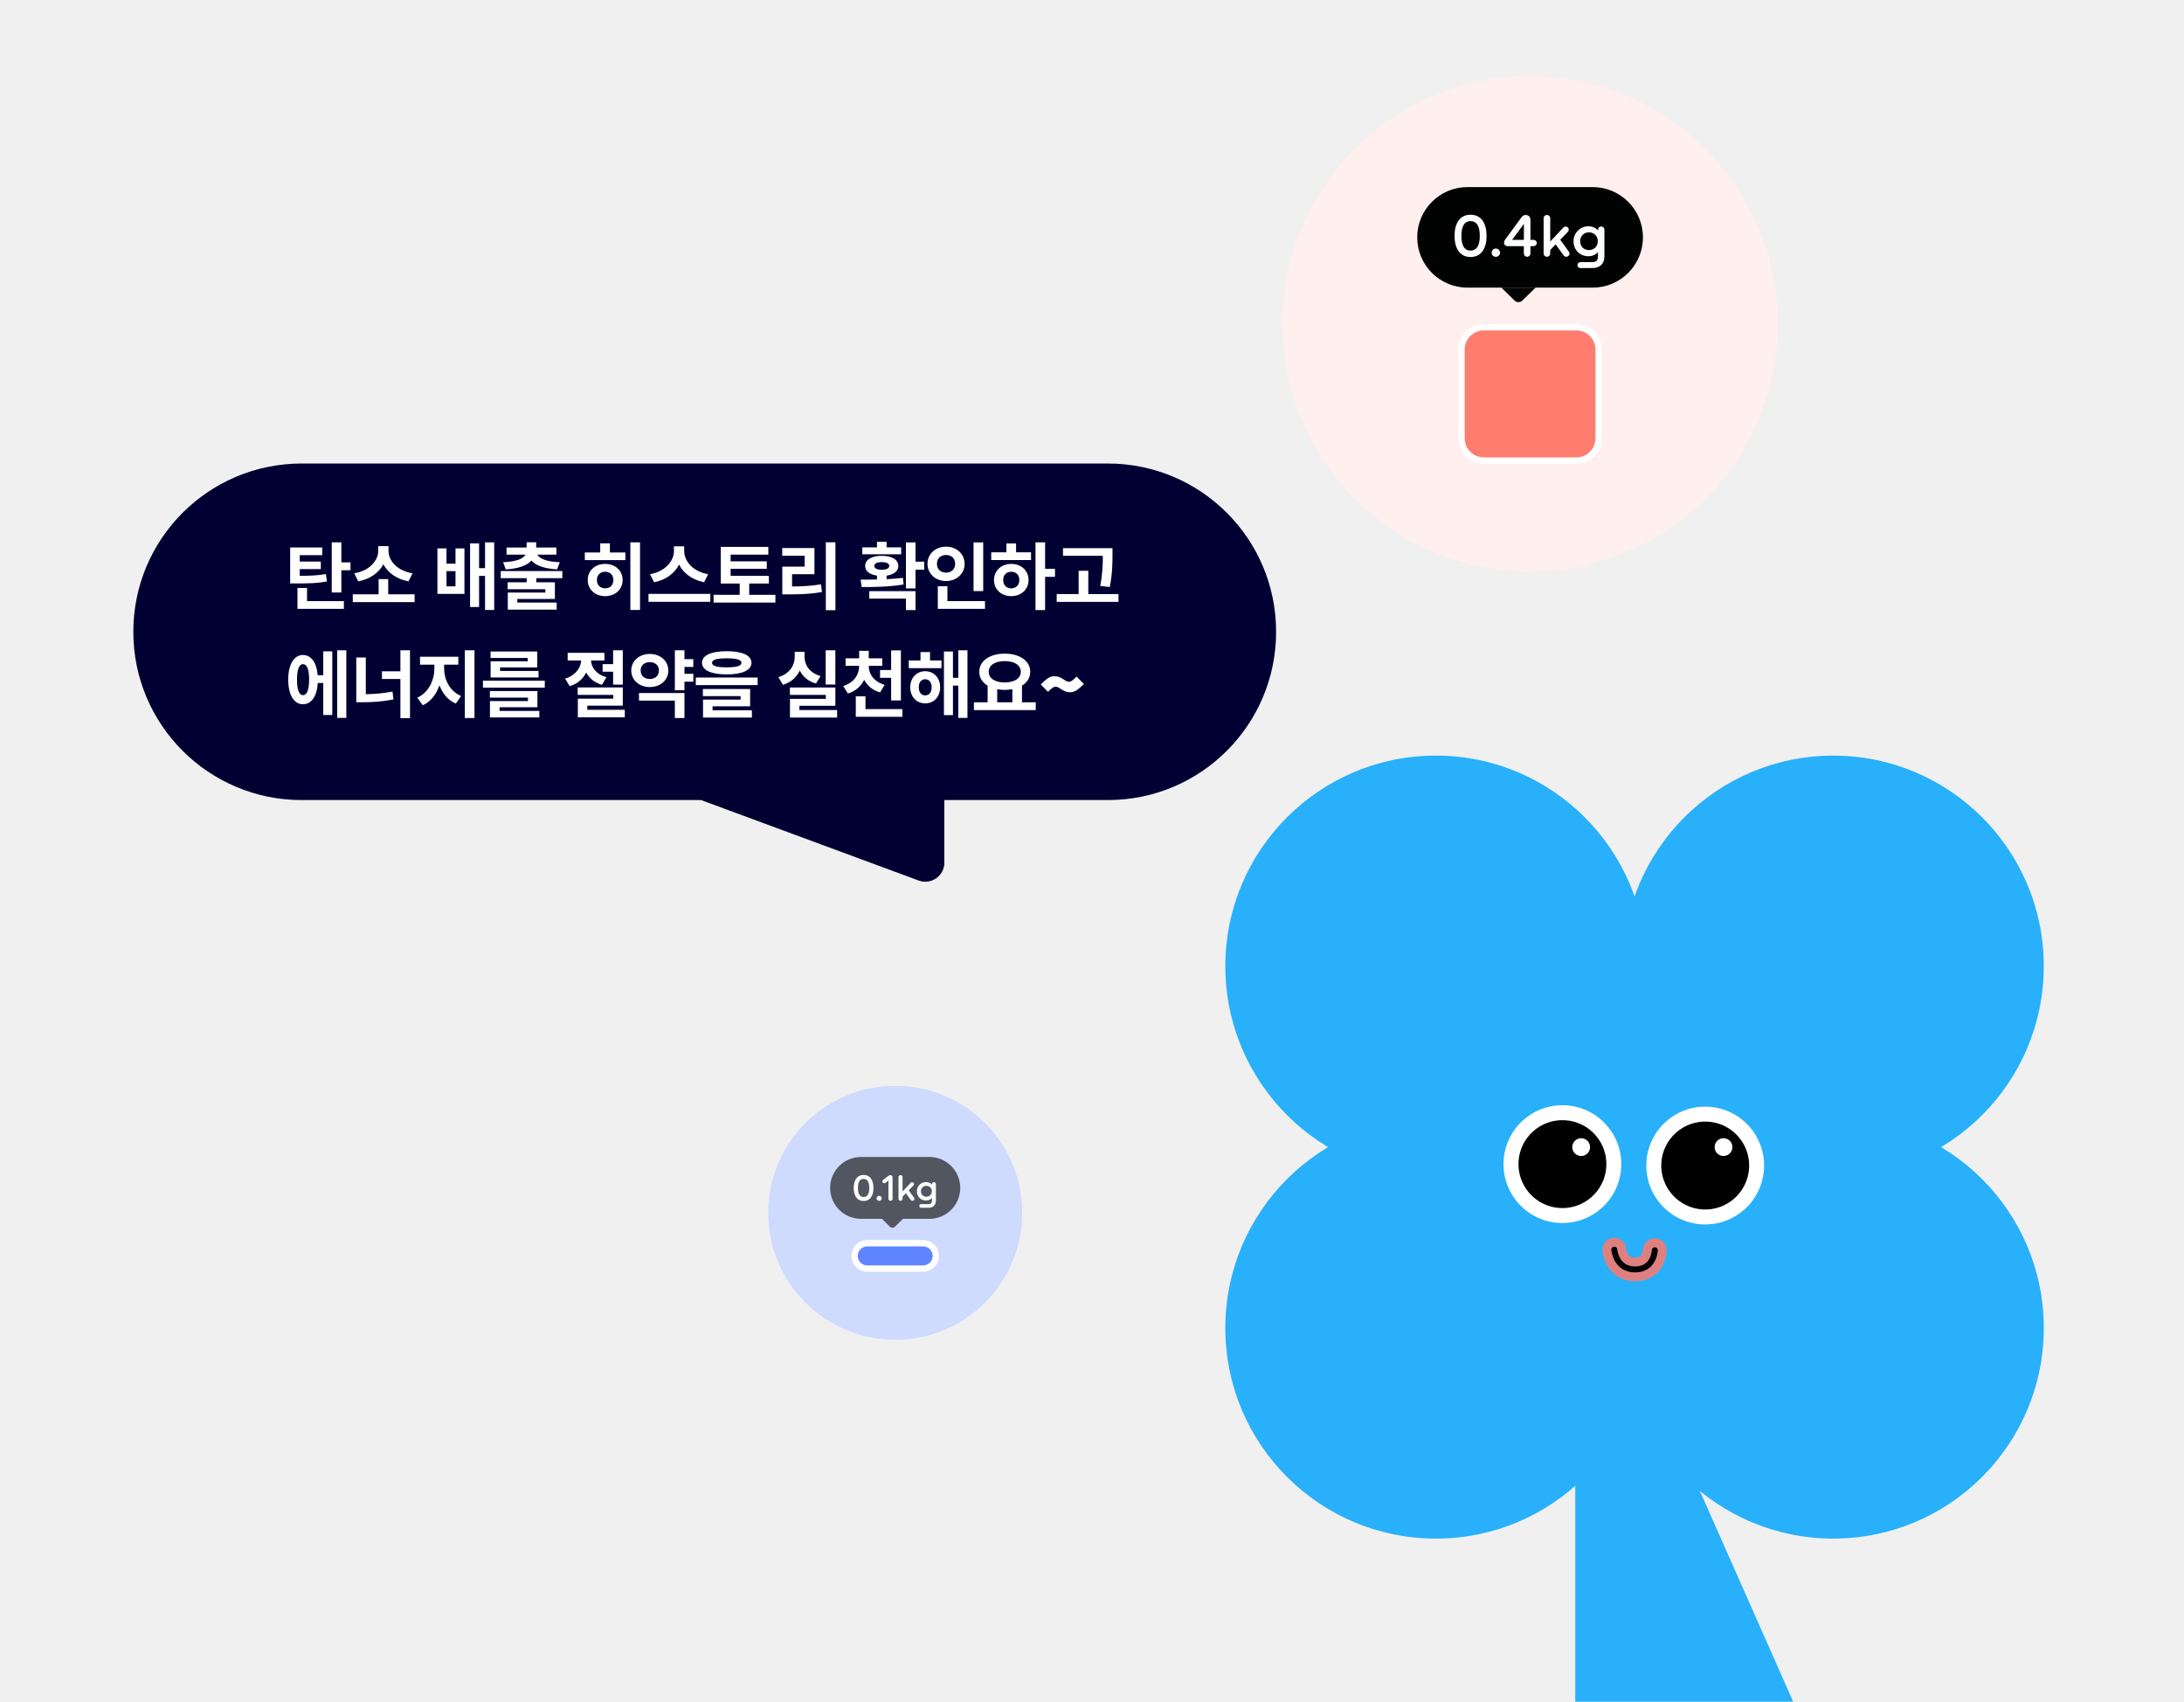
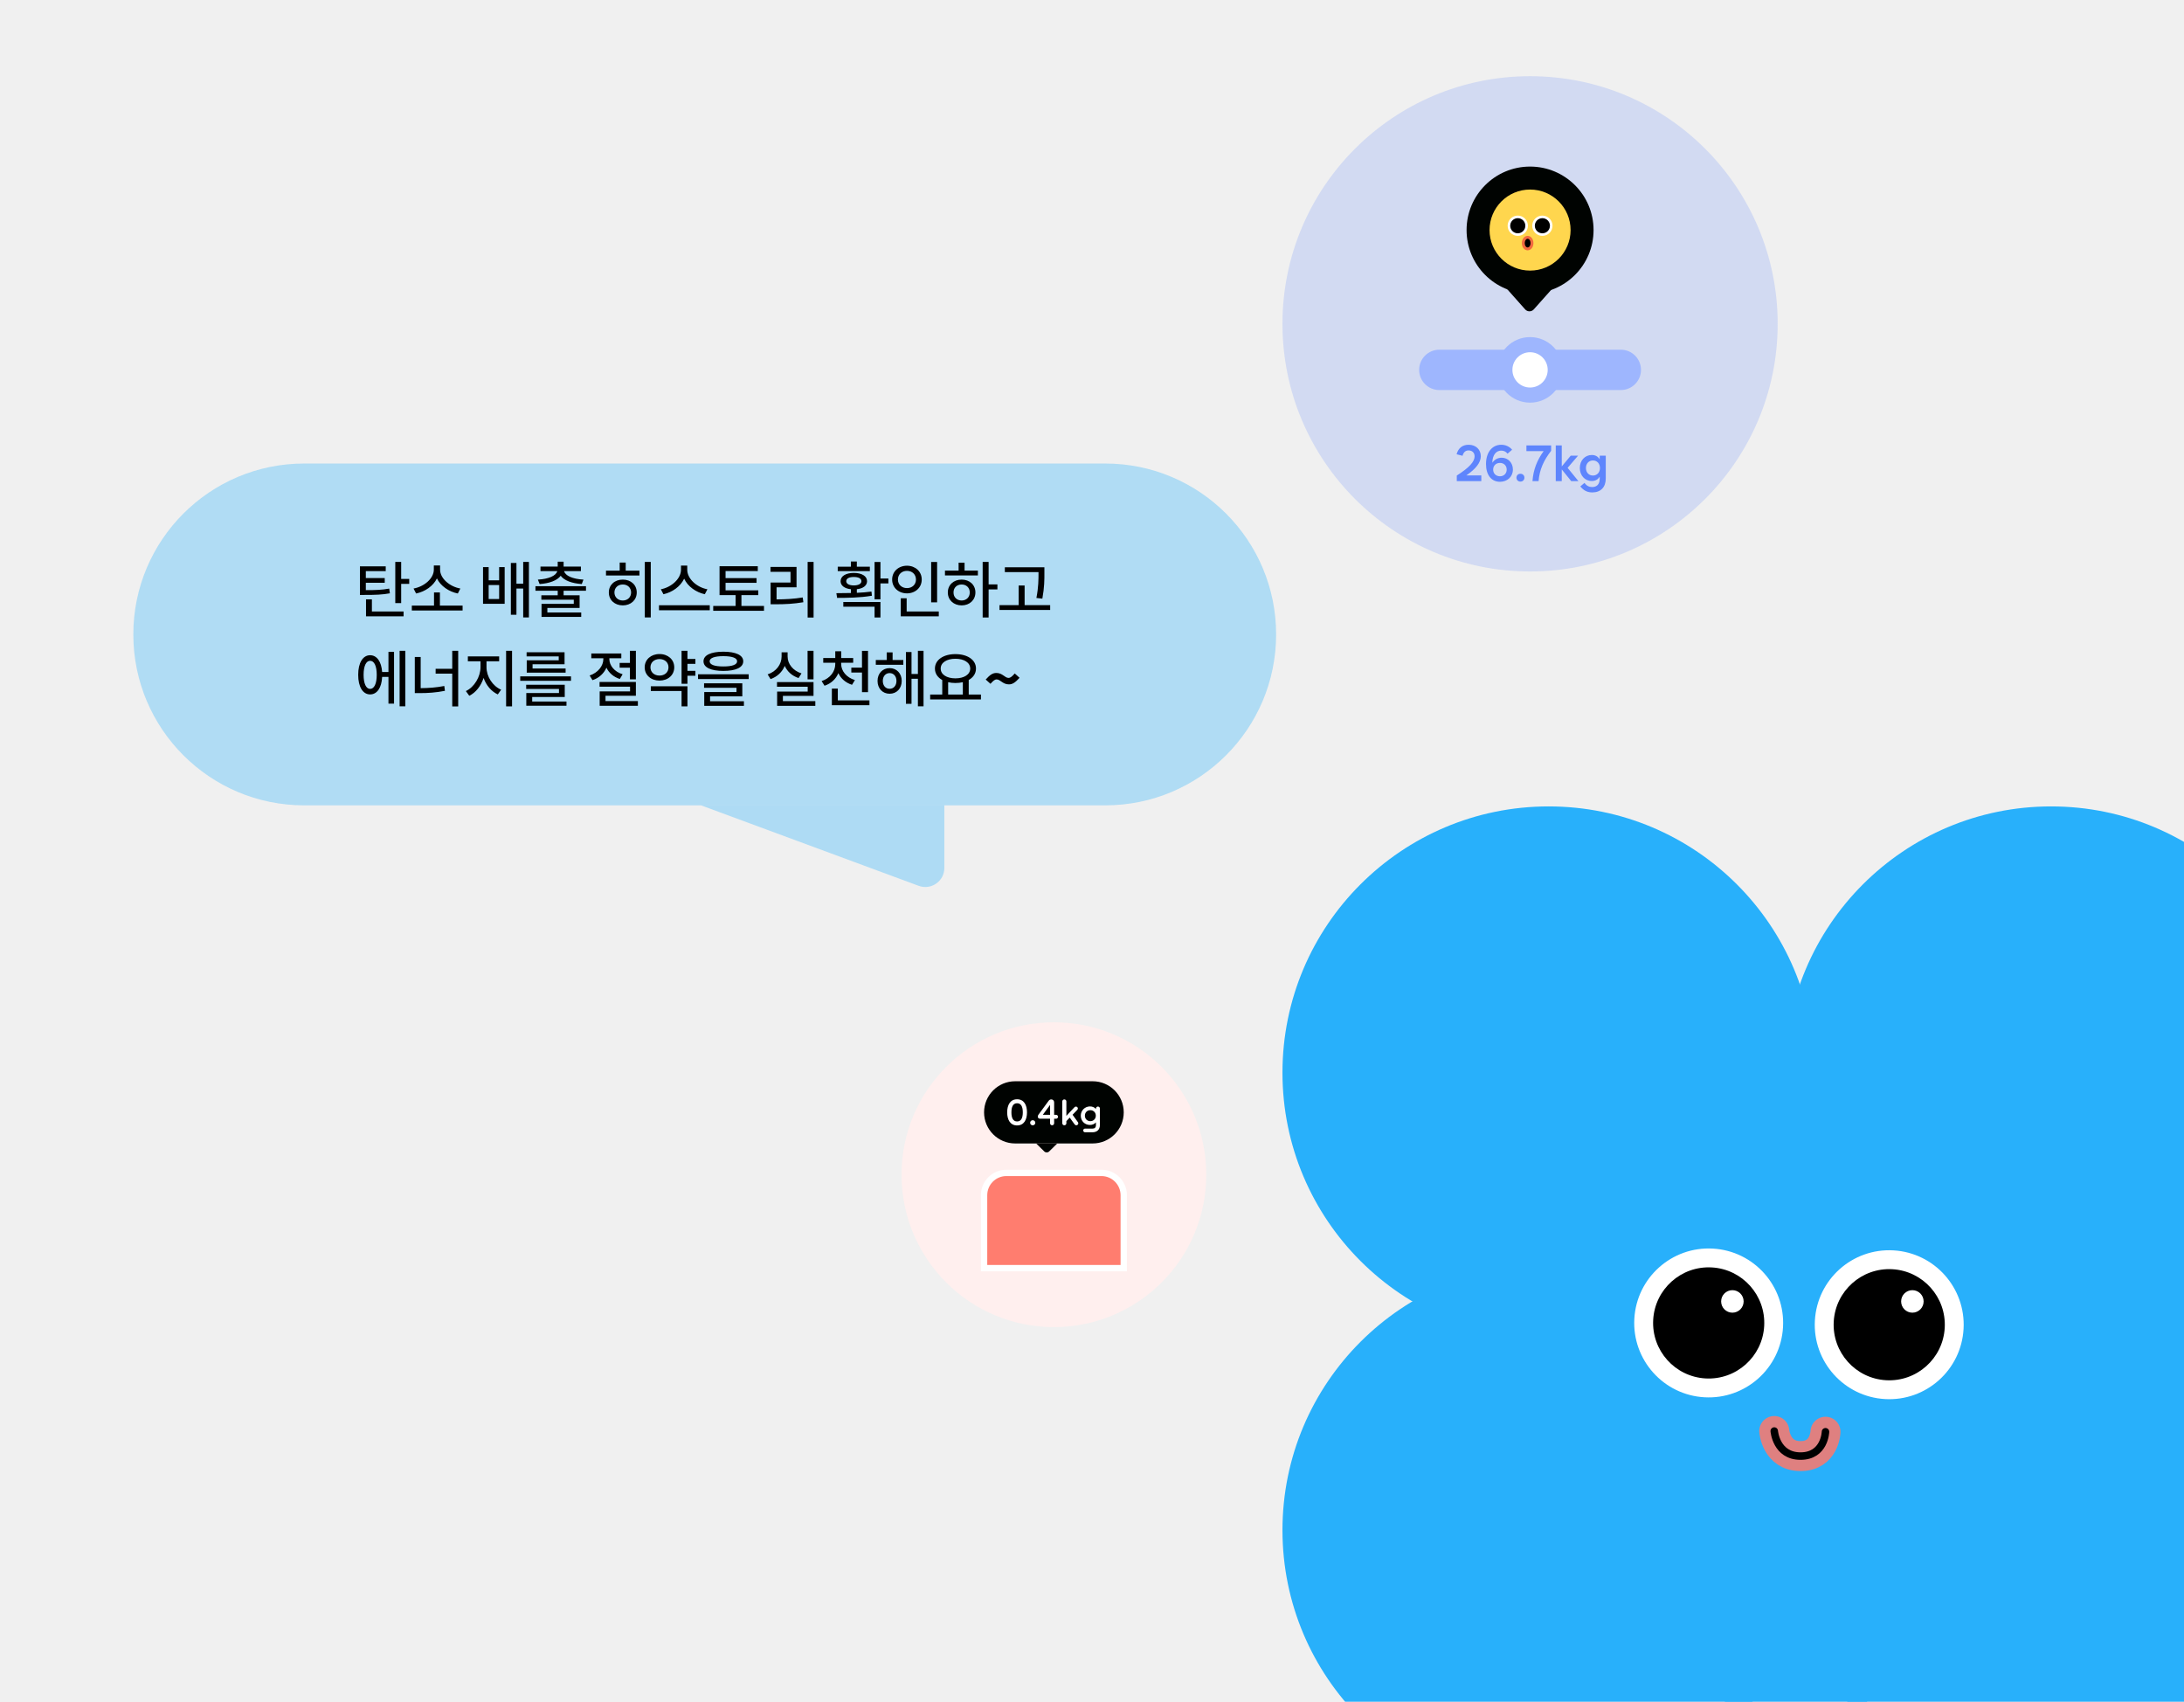
<svg xmlns="http://www.w3.org/2000/svg" width="344" height="268" viewBox="0 0 344 268" fill="none">
-   <g clip-path="url(#clip0_1442_2870)">
-     <rect x="202" y="12" width="78" height="78" rx="39" fill="#FFEFEE" />
-     <rect x="223.223" y="29.464" width="35.556" height="15.833" rx="7.917" fill="#000301" />
-     <path d="M231.626 40.475C229.901 40.475 229.104 39.049 229.104 37.146C229.104 35.242 229.901 33.817 231.626 33.817C233.361 33.817 234.149 35.242 234.149 37.146C234.149 39.049 233.361 40.475 231.626 40.475ZM231.626 39.462C232.658 39.462 233.08 38.571 233.08 37.146C233.08 35.721 232.658 34.83 231.626 34.83C230.604 34.83 230.182 35.721 230.182 37.146C230.182 38.571 230.604 39.462 231.626 39.462ZM235.604 40.447C235.248 40.447 234.948 40.156 234.948 39.8C234.948 39.434 235.248 39.143 235.604 39.143C235.97 39.143 236.27 39.434 236.27 39.8C236.27 40.156 235.97 40.447 235.604 40.447ZM240.543 40.437C240.243 40.437 240.018 40.203 240.018 39.912V38.768H237.477C237.149 38.768 236.896 38.552 236.896 38.234C236.896 38.074 236.952 37.915 237.046 37.774L239.643 34.23C239.821 33.986 240.028 33.855 240.328 33.855C240.787 33.855 241.059 34.202 241.059 34.614V37.774H241.556C241.828 37.774 242.053 37.999 242.053 38.271C242.053 38.552 241.828 38.768 241.556 38.768H241.059V39.912C241.059 40.203 240.834 40.437 240.543 40.437ZM240.028 35.252L238.171 37.774H240.028V35.252ZM243.649 40.437C243.359 40.437 243.134 40.212 243.134 39.912V34.37C243.134 34.08 243.359 33.855 243.649 33.855C243.949 33.855 244.174 34.08 244.174 34.37V38.046L246.209 35.871C246.331 35.739 246.462 35.674 246.612 35.674C246.875 35.674 247.1 35.899 247.1 36.161C247.1 36.274 247.053 36.396 246.931 36.536L245.75 37.755L247.091 39.612C247.175 39.743 247.212 39.828 247.212 39.94C247.212 40.212 246.978 40.437 246.697 40.437C246.509 40.437 246.359 40.334 246.228 40.146L245.028 38.477L244.174 39.377V39.912C244.174 40.212 243.949 40.437 243.649 40.437ZM250.788 42.219H248.931C248.669 42.219 248.462 42.022 248.462 41.75C248.462 41.478 248.669 41.281 248.931 41.281H250.816C251.379 41.281 251.697 41.019 251.697 40.39V39.696C251.341 40.118 250.797 40.353 250.178 40.353C248.819 40.353 247.844 39.321 247.844 37.99C247.844 36.668 248.894 35.636 250.178 35.636C250.807 35.636 251.35 35.871 251.707 36.302V36.18C251.707 35.889 251.922 35.664 252.213 35.664C252.494 35.664 252.71 35.889 252.71 36.18V40.343C252.71 41.647 251.885 42.219 250.788 42.219ZM250.272 39.387C251.079 39.387 251.669 38.796 251.669 37.99C251.669 37.183 251.079 36.593 250.272 36.593C249.466 36.593 248.884 37.183 248.884 37.99C248.884 38.796 249.466 39.387 250.272 39.387Z" fill="white" />
-     <path d="M239.787 47.332C239.445 47.667 238.897 47.667 238.555 47.332L236.479 45.297L241.863 45.297L239.787 47.332Z" fill="#000301" />
-     <path d="M248.282 51.536C250.225 51.536 251.801 53.111 251.801 55.055L251.801 69.02C251.801 70.962 250.227 72.536 248.285 72.536L233.717 72.536C231.775 72.536 230.201 70.962 230.201 69.02L230.201 55.055C230.201 53.111 231.776 51.536 233.719 51.536L248.282 51.536Z" fill="#FF7D6F" />
-     <path d="M248.282 51.536C250.225 51.536 251.801 53.111 251.801 55.055L251.801 69.02C251.801 70.962 250.227 72.536 248.285 72.536L233.717 72.536C231.775 72.536 230.201 70.962 230.201 69.02L230.201 55.055C230.201 53.111 231.776 51.536 233.719 51.536L248.282 51.536Z" stroke="white" />
-     <rect x="121" y="171" width="40" height="40" rx="20" fill="#CEDAFE" />
-     <rect x="130.752" y="182.209" width="20.496" height="9.744" rx="4.872" fill="#525660" />
-     <path d="M136.023 189.139C134.962 189.139 134.471 188.262 134.471 187.09C134.471 185.919 134.962 185.042 136.023 185.042C137.091 185.042 137.576 185.919 137.576 187.09C137.576 188.262 137.091 189.139 136.023 189.139ZM136.023 188.516C136.658 188.516 136.918 187.967 136.918 187.09C136.918 186.213 136.658 185.665 136.023 185.665C135.394 185.665 135.135 186.213 135.135 187.09C135.135 187.967 135.394 188.516 136.023 188.516ZM138.471 189.121C138.252 189.121 138.067 188.943 138.067 188.723C138.067 188.498 138.252 188.319 138.471 188.319C138.696 188.319 138.881 188.498 138.881 188.723C138.881 188.943 138.696 189.121 138.471 189.121ZM140.265 189.116C140.074 189.116 139.936 188.971 139.936 188.787V185.936L139.457 186.294C139.411 186.329 139.347 186.352 139.278 186.352C139.116 186.352 138.984 186.219 138.984 186.052C138.984 185.948 139.024 185.867 139.099 185.809L139.982 185.146C140.045 185.1 140.138 185.065 140.236 185.065C140.461 185.065 140.588 185.232 140.588 185.44V188.787C140.588 188.971 140.449 189.116 140.265 189.116ZM141.839 189.116C141.66 189.116 141.521 188.977 141.521 188.793V185.382C141.521 185.203 141.66 185.065 141.839 185.065C142.023 185.065 142.162 185.203 142.162 185.382V187.644L143.414 186.306C143.489 186.225 143.57 186.184 143.662 186.184C143.824 186.184 143.962 186.323 143.962 186.484C143.962 186.554 143.933 186.629 143.858 186.715L143.131 187.465L143.956 188.608C144.008 188.689 144.031 188.741 144.031 188.81C144.031 188.977 143.887 189.116 143.714 189.116C143.599 189.116 143.506 189.052 143.425 188.937L142.687 187.91L142.162 188.464V188.793C142.162 188.977 142.023 189.116 141.839 189.116ZM146.232 190.212H145.089C144.927 190.212 144.801 190.091 144.801 189.924C144.801 189.756 144.927 189.635 145.089 189.635H146.249C146.595 189.635 146.791 189.473 146.791 189.087V188.66C146.572 188.919 146.237 189.064 145.857 189.064C145.02 189.064 144.42 188.429 144.42 187.61C144.42 186.796 145.066 186.161 145.857 186.161C146.243 186.161 146.578 186.306 146.797 186.571V186.496C146.797 186.317 146.93 186.179 147.109 186.179C147.282 186.179 147.415 186.317 147.415 186.496V189.058C147.415 189.86 146.907 190.212 146.232 190.212ZM145.914 188.469C146.41 188.469 146.774 188.106 146.774 187.61C146.774 187.113 146.41 186.75 145.914 186.75C145.418 186.75 145.06 187.113 145.06 187.61C145.06 188.106 145.418 188.469 145.914 188.469Z" fill="white" />
-     <path d="M140.947 193.205C140.736 193.411 140.399 193.411 140.189 193.205L138.911 191.952L142.225 191.952L140.947 193.205Z" fill="#525660" />
-     <path d="M145.4 195.791C146.505 195.791 147.4 196.687 147.4 197.792C147.4 198.896 146.505 199.791 145.401 199.791L136.6 199.791C135.495 199.791 134.6 198.896 134.6 197.792C134.6 196.687 135.496 195.791 136.601 195.791L145.4 195.791Z" fill="#5E85FD" />
-     <path d="M145.4 195.791C146.505 195.791 147.4 196.687 147.4 197.792C147.4 198.896 146.505 199.791 145.401 199.791L136.6 199.791C135.495 199.791 134.6 198.896 134.6 197.792C134.6 196.687 135.496 195.791 136.601 195.791L145.4 195.791Z" stroke="white" />
-     <path d="M282.389 267.869L258.884 214.809C258.869 214.775 258.836 214.753 258.799 214.753H248.21C248.158 214.753 248.117 214.795 248.117 214.846V267.907C248.117 267.959 248.158 268.001 248.21 268.001H282.304C282.371 268.001 282.416 267.931 282.389 267.869Z" fill="#28B0FB" />
-     <circle cx="226.163" cy="152.163" r="33.163" fill="#28B0FB" />
-     <circle cx="226.163" cy="209.147" r="33.163" fill="#28B0FB" />
-     <circle cx="288.753" cy="152.163" r="33.163" fill="#28B0FB" />
-     <circle cx="288.753" cy="209.147" r="33.163" fill="#28B0FB" />
-     <rect x="214.484" y="145.624" width="70.063" height="70.063" fill="#28B0FB" />
-     <ellipse cx="268.586" cy="183.559" rx="9.275" ry="9.275" transform="rotate(3.2312 268.586 183.559)" fill="white" />
-     <ellipse cx="268.587" cy="183.559" rx="6.924" ry="6.924" transform="rotate(3.2312 268.587 183.559)" fill="black" />
-     <ellipse cx="246.093" cy="183.335" rx="9.275" ry="9.275" transform="rotate(3.2312 246.093 183.335)" fill="white" />
-     <ellipse cx="246.095" cy="183.335" rx="6.924" ry="6.924" transform="rotate(3.2312 246.095 183.335)" fill="black" />
-     <path d="M254.264 196.799C254.264 196.799 254.491 199.913 257.527 199.92C260.563 199.926 260.647 196.89 260.647 196.89" stroke="#DF8080" stroke-width="3.737" stroke-linecap="round" />
-     <path d="M254.264 196.799C254.264 196.799 254.491 199.913 257.527 199.92C260.563 199.926 260.647 196.89 260.647 196.89" stroke="black" stroke-width="0.934" stroke-linecap="round" />
-     <circle cx="249.05" cy="180.655" r="1.401" fill="white" />
-     <circle cx="271.47" cy="180.655" r="1.401" fill="white" />
-     <path fill-rule="evenodd" clip-rule="evenodd" d="M47.5 73C32.864 73 21 84.865 21 99.5C21 114.136 32.864 126 47.5 126H110.42L144.702 138.673C146.661 139.397 148.743 137.948 148.743 135.859V126L174.5 126C189.136 126 201 114.136 201 99.5C201 84.865 189.136 73 174.5 73H47.5Z" fill="#000132" />
-     <path d="M50.754 86.223V87.43H47.215V88.438H50.531V89.621H47.215V90.688C48.938 90.676 50.086 90.629 51.328 90.406L51.492 91.578C50.051 91.848 48.738 91.889 46.594 91.883H45.703V86.223H50.754ZM53.766 85.414V88.566H55.207V89.809H53.766V93.312H52.254V85.414H53.766ZM54.164 94.672V95.891H46.852V92.598H48.363V94.672H54.164ZM65.306 93.594V94.824H55.568V93.594H59.634V91.203H61.146V93.594H65.306ZM61.193 86.785C61.198 88.285 62.546 89.891 64.978 90.289L64.345 91.555C62.464 91.209 61.081 90.195 60.384 88.871C59.681 90.189 58.298 91.209 56.423 91.555L55.802 90.289C58.216 89.891 59.575 88.256 59.575 86.785V86.012H61.193V86.785ZM70.328 86.363V88.766H71.746V86.363H73.152V93.535H68.898V86.363H70.328ZM70.328 92.34H71.746V89.949H70.328V92.34ZM77.839 85.414V96.066H76.398V90.699H75.46V95.598H74.042V85.578H75.46V89.481H76.398V85.414H77.839ZM88.571 89.938V91.051H84.469V91.707H87.399V94.332H81.481V94.894H87.68V96.008H79.981V93.324H85.899V92.797H79.957V91.707H82.957V91.051H78.868V89.938H88.571ZM84.457 85.402V86.234H87.633V87.348H84.645C84.938 87.939 85.993 88.461 88.172 88.543L87.751 89.668C85.758 89.562 84.381 89.064 83.707 88.273C83.022 89.064 81.651 89.562 79.665 89.668L79.243 88.543C81.416 88.461 82.471 87.939 82.77 87.348H79.782V86.234H82.946V85.402H84.457ZM100.811 85.414V96.066H99.288V85.414H100.811ZM98.503 87.008V88.215H92.116V87.008H94.542V85.566H96.065V87.008H98.503ZM95.327 88.812C96.897 88.807 98.075 89.861 98.069 91.344C98.075 92.832 96.897 93.887 95.327 93.887C93.733 93.887 92.567 92.832 92.573 91.344C92.567 89.861 93.733 88.807 95.327 88.812ZM95.327 90.043C94.565 90.043 94.014 90.529 94.014 91.344C94.014 92.17 94.565 92.656 95.327 92.656C96.077 92.656 96.61 92.17 96.616 91.344C96.61 90.529 96.077 90.043 95.327 90.043ZM107.769 86.797C107.775 88.361 109.14 90.025 111.543 90.43L110.898 91.695C109.035 91.326 107.652 90.283 106.961 88.918C106.264 90.283 104.892 91.338 103.035 91.695L102.379 90.43C104.781 90.019 106.152 88.332 106.152 86.797V86.035H107.769V86.797ZM111.883 93.535V94.777H102.144V93.535H111.883ZM121.103 90.688V91.894H118.009V93.676H122.134V94.894H112.395V93.676H116.509V91.894H113.532V86.129H121.02V87.348H115.079V88.402H120.774V89.574H115.079V90.688H121.103ZM131.588 85.402V96.102H130.076V85.402H131.588ZM128.283 86.316V90.43H124.756V92.363C126.391 92.352 127.779 92.281 129.315 92.023L129.467 93.242C127.715 93.547 126.145 93.611 124.17 93.606H123.221V89.234H126.736V87.523H123.209V86.316H128.283ZM144.203 85.426V88.461H145.575V89.715H144.203V92.668H142.692V85.426H144.203ZM135.555 91.285C136.346 91.285 137.225 91.285 138.133 91.262V90.652C136.979 90.494 136.264 89.938 136.27 89.129C136.264 88.15 137.301 87.535 138.883 87.535C140.471 87.535 141.502 88.15 141.496 89.129C141.502 89.938 140.793 90.494 139.645 90.652V91.215C140.518 91.174 141.391 91.109 142.211 91.004L142.328 92.047C140.055 92.434 137.612 92.451 135.731 92.457L135.555 91.285ZM144.203 93.102V96.078H142.692V94.273H136.914V93.102H144.203ZM141.942 86.199V87.289H135.825V86.199H138.133V85.332H139.645V86.199H141.942ZM138.883 88.531C138.151 88.531 137.705 88.731 137.711 89.129C137.705 89.516 138.151 89.727 138.883 89.727C139.621 89.727 140.061 89.516 140.067 89.129C140.061 88.731 139.621 88.531 138.883 88.531ZM154.865 85.426V93.09H153.341V85.426H154.865ZM155.146 94.672V95.891H147.716V92.316H149.228V94.672H155.146ZM149.017 86.094C150.658 86.094 151.935 87.225 151.935 88.801C151.935 90.359 150.658 91.502 149.017 91.508C147.359 91.502 146.087 90.359 146.087 88.801C146.087 87.225 147.359 86.094 149.017 86.094ZM149.017 87.406C148.197 87.4 147.57 87.916 147.576 88.801C147.57 89.662 148.197 90.178 149.017 90.184C149.831 90.178 150.453 89.662 150.447 88.801C150.453 87.916 149.831 87.4 149.017 87.406ZM164.612 85.414V89.574H166.17V90.84H164.612V96.078H163.1V85.414H164.612ZM162.397 86.984V88.203H156.128V86.984H158.518V85.59H160.042V86.984H162.397ZM159.28 88.812C160.85 88.807 162.004 89.861 162.01 91.344C162.004 92.832 160.85 93.887 159.28 93.887C157.721 93.887 156.561 92.832 156.561 91.344C156.561 89.861 157.721 88.807 159.28 88.812ZM159.28 90.043C158.542 90.043 158.008 90.529 158.014 91.344C158.008 92.17 158.542 92.656 159.28 92.656C160.024 92.656 160.557 92.17 160.557 91.344C160.557 90.529 160.024 90.043 159.28 90.043ZM175.226 86.328V87.336C175.226 88.672 175.226 90.172 174.804 92.445L173.293 92.281C173.685 90.266 173.709 88.777 173.703 87.535H167.433V86.328H175.226ZM176.175 93.559V94.789H166.437V93.559H169.894V89.891H171.418V93.559H176.175ZM54.551 102.414V113.066H53.109V102.414H54.551ZM52.336 102.578V112.598H50.918V107.57H50.051C49.928 109.668 49.043 110.91 47.719 110.91C46.312 110.91 45.398 109.451 45.398 107.031C45.398 104.635 46.312 103.158 47.719 103.152C49.008 103.158 49.881 104.354 50.039 106.34H50.918V102.578H52.336ZM47.719 104.594C47.127 104.594 46.775 105.396 46.781 107.031C46.775 108.666 47.127 109.475 47.719 109.48C48.34 109.475 48.685 108.666 48.691 107.031C48.685 105.396 48.34 104.594 47.719 104.594ZM64.579 102.414V113.102H63.068V106.938H60.161V105.719H63.068V102.414H64.579ZM57.618 103.551V109.328C58.966 109.305 60.366 109.199 61.825 108.918L61.978 110.148C60.255 110.5 58.62 110.6 57.021 110.594H56.118V103.551H57.618ZM69.955 105.297C69.955 107.025 70.84 108.865 72.627 109.609L71.795 110.805C70.559 110.271 69.692 109.211 69.217 107.922C68.737 109.328 67.858 110.5 66.592 111.074L65.725 109.879C67.518 109.076 68.414 107.102 68.42 105.297V104.676H66.158V103.434H72.194V104.676H69.955V105.297ZM74.737 102.414V113.078H73.213V102.414H74.737ZM85.808 107.195V108.297H76.07V107.195H85.808ZM84.648 108.836V111.379H78.683V111.965H84.953V112.984H77.171V110.406H83.159V109.867H77.159V108.836H84.648ZM84.624 102.602V105.109H78.765V105.672H84.824V106.691H77.277V104.148H83.124V103.621H77.265V102.602H84.624ZM95.201 102.812V104.02H93.091C93.138 105.098 93.9 106.199 95.517 106.656L94.814 107.852C93.619 107.5 92.798 106.797 92.33 105.906C91.849 106.891 90.988 107.699 89.728 108.062L89.013 106.879C90.683 106.352 91.492 105.133 91.544 104.02H89.412V102.812H95.201ZM98.095 102.414V107.828H96.572V105.789H94.919V104.594H96.572V102.414H98.095ZM98.095 108.262V111.133H92.505V111.789H98.412V112.973H91.017V110.031H96.595V109.434H90.994V108.262H98.095ZM109.202 103.809V105.039H107.807V106.117H109.202V107.359H107.807V108.707H106.296V102.414H107.807V103.809H109.202ZM107.807 109.141V113.078H106.296V110.336H100.647V109.141H107.807ZM102.346 102.988C104.005 102.988 105.27 104.084 105.264 105.602C105.27 107.119 104.01 108.203 102.346 108.203C100.688 108.203 99.434 107.119 99.428 105.602C99.434 104.084 100.688 102.988 102.346 102.988ZM102.346 104.277C101.526 104.277 100.905 104.758 100.905 105.602C100.905 106.445 101.532 106.932 102.346 106.938C103.173 106.932 103.788 106.445 103.788 105.602C103.788 104.758 103.178 104.277 102.346 104.277ZM114.461 102.555C116.922 102.561 118.357 103.205 118.363 104.383C118.357 105.561 116.922 106.205 114.461 106.211C112.017 106.205 110.576 105.561 110.57 104.383C110.576 103.205 112.017 102.561 114.461 102.555ZM114.461 103.68C112.896 103.674 112.152 103.902 112.152 104.383C112.152 104.881 112.896 105.098 114.461 105.098C116.037 105.098 116.787 104.881 116.781 104.383C116.787 103.902 116.037 103.674 114.461 103.68ZM119.336 106.703V107.898H109.598V106.703H119.336ZM118.152 108.508V111.238H112.234V111.859H118.433V113.008H110.734V110.184H116.652V109.633H110.711V108.508H118.152ZM131.576 102.414V107.805H130.053V102.414H131.576ZM131.576 108.273V111.156H125.916V111.824H131.857V113.008H124.428V110.066H130.076V109.434H124.416V108.273H131.576ZM126.725 103.457C126.719 104.729 127.498 105.971 129.244 106.469L128.518 107.652C127.293 107.295 126.449 106.557 125.975 105.602C125.482 106.639 124.604 107.459 123.326 107.852L122.6 106.645C124.393 106.105 125.178 104.764 125.178 103.457V102.66H126.725V103.457ZM136.835 104.91C136.835 106.111 137.609 107.348 139.343 107.863L138.616 109.047C137.421 108.695 136.589 107.975 136.109 107.055C135.634 108.051 134.79 108.836 133.554 109.223L132.816 108.039C134.556 107.494 135.318 106.211 135.323 104.91V104.863H133.191V103.68H135.323V102.496H136.835V103.68H138.968V104.863H136.835V104.91ZM141.898 102.426V110.312H140.363V106.75H138.616V105.52H140.363V102.426H141.898ZM142.132 111.672V112.891H134.796V109.656H136.32V111.672H142.132ZM148.293 104.02V105.227H143.137V104.02H144.989V102.695H146.489V104.02H148.293ZM145.727 105.707C147.098 105.707 148.082 106.756 148.082 108.238C148.082 109.732 147.098 110.775 145.727 110.77C144.368 110.775 143.371 109.732 143.371 108.238C143.371 106.756 144.368 105.707 145.727 105.707ZM145.727 106.973C145.129 106.967 144.713 107.436 144.719 108.238C144.713 109.059 145.129 109.516 145.727 109.516C146.319 109.516 146.746 109.059 146.746 108.238C146.746 107.436 146.319 106.967 145.727 106.973ZM152.383 102.414V113.066H150.942V107.969H150.098V112.621H148.68V102.602H150.098V106.75H150.942V102.414H152.383ZM163.138 110.605V111.836H153.4V110.605H155.556V107.98C154.736 107.488 154.238 106.732 154.244 105.801C154.238 104.061 155.943 102.936 158.251 102.941C160.578 102.936 162.277 104.061 162.271 105.801C162.277 106.727 161.785 107.482 160.97 107.98V110.605H163.138ZM158.251 104.113C156.751 104.119 155.732 104.734 155.732 105.801C155.732 106.855 156.751 107.477 158.251 107.477C159.769 107.477 160.783 106.855 160.783 105.801C160.783 104.734 159.769 104.119 158.251 104.113ZM157.068 110.605H159.458V108.543C159.083 108.613 158.679 108.648 158.251 108.648C157.835 108.648 157.437 108.613 157.068 108.543V110.605ZM168.549 109.023C167.389 109.023 166.938 108.145 166.253 108.145C165.965 108.145 165.696 108.332 165.069 108.953L163.92 107.793C164.846 106.914 165.315 106.492 166.1 106.492C167.249 106.492 167.7 107.371 168.385 107.371C168.672 107.371 168.942 107.184 169.569 106.551L170.729 107.723C169.792 108.602 169.323 109.023 168.549 109.023Z" fill="white" />
+   <g clip-path="url(#clip0_1555_4775)">
+     <rect x="202" y="12" width="78" height="78" rx="39" fill="#5E85FD" fill-opacity="0.2" />
+     <rect x="231" y="26.233" width="20" height="20" rx="10" fill="#000301" />
+     <rect x="234.617" y="29.851" width="12.766" height="12.766" rx="6.383" fill="#FFD64E" />
+     <circle cx="239.063" cy="35.551" r="1.596" fill="white" />
+     <ellipse cx="239.064" cy="35.551" rx="1.191" ry="1.191" fill="black" />
+     <circle cx="242.938" cy="35.551" r="1.596" fill="white" />
+     <ellipse cx="242.939" cy="35.551" rx="1.191" ry="1.191" fill="black" />
+     <path d="M240.618 39.199C240.844 39.199 241.021 39.061 241.13 38.897C241.241 38.73 241.302 38.514 241.302 38.286C241.302 38.059 241.241 37.843 241.13 37.676C241.021 37.512 240.844 37.374 240.618 37.374C240.392 37.374 240.216 37.512 240.106 37.676C239.995 37.843 239.934 38.059 239.934 38.286C239.934 38.514 239.995 38.73 240.106 38.897C240.216 39.061 240.392 39.199 240.618 39.199Z" fill="black" stroke="#F26A40" stroke-width="0.456" />
+     <path d="M244.454 45.506H237.363L240.224 48.723C240.586 49.131 241.223 49.131 241.586 48.724L244.454 45.506Z" fill="#000301" />
+     <path d="M223.529 58.251C223.529 56.496 224.951 55.074 226.706 55.074H255.294C257.048 55.074 258.47 56.496 258.47 58.251C258.47 60.005 257.048 61.427 255.294 61.427H226.706C224.951 61.427 223.529 60.005 223.529 58.251Z" fill="#9EB6FE" />
+     <circle cx="240.998" cy="58.251" r="5.162" fill="#9EB6FE" />
+     <circle cx="240.998" cy="58.251" r="2.779" fill="white" />
+     <path d="M229.457 74.891C231.4 73.654 232.26 72.724 232.264 71.867C232.26 71.297 231.884 70.94 231.318 70.936C230.88 70.94 230.539 71.15 230.364 71.781L229.426 71.541C229.709 70.51 230.415 70.044 231.318 70.044C232.47 70.044 233.237 70.8 233.241 71.851C233.237 72.856 232.458 73.833 230.992 74.845V74.876H233.319V75.768H229.457V74.891ZM236.256 75.876C234.88 75.876 234.058 74.767 234.061 73.077C234.058 71.184 235.077 70.044 236.458 70.044C237.148 70.044 237.772 70.335 238.172 70.828L237.45 71.448C237.206 71.118 236.842 70.963 236.458 70.967C235.682 70.963 235.093 71.603 235.054 72.844H235.085C235.399 72.375 235.919 72.088 236.528 72.084C237.528 72.088 238.3 72.879 238.296 73.945C238.3 75.066 237.431 75.876 236.256 75.876ZM236.256 75.008C236.877 75.008 237.322 74.573 237.319 73.953C237.322 73.336 236.877 72.902 236.256 72.906C235.632 72.902 235.186 73.336 235.186 73.953C235.186 74.573 235.632 75.008 236.256 75.008ZM239.48 75.845C239.12 75.845 238.856 75.585 238.852 75.225C238.856 74.872 239.12 74.608 239.48 74.612C239.845 74.608 240.112 74.872 240.109 75.225C240.112 75.585 239.845 75.845 239.48 75.845ZM240.425 71.045V70.153H244.318V70.998C243.158 72.491 242.487 73.945 242.34 75.768H241.379C241.51 73.968 242.104 72.476 243.123 71.068V71.045H240.425ZM245.045 75.768V70.153H245.991V73.441H246.006L247.402 71.766H248.558L246.914 73.681L248.612 75.768H247.48L246.006 73.945H245.991V75.768H245.045ZM250.906 74.891C251.546 74.895 252.007 74.403 252.007 73.705C252.007 73.007 251.546 72.514 250.906 72.518C250.254 72.514 249.801 73.011 249.797 73.705C249.801 74.399 250.254 74.895 250.906 74.891ZM250.805 77.551C249.998 77.551 249.425 77.237 248.913 76.605L249.564 76.055C249.921 76.512 250.281 76.702 250.774 76.706C251.546 76.702 251.976 76.233 251.968 75.364V75.093H251.945C251.685 75.531 251.266 75.752 250.72 75.752C249.622 75.752 248.839 74.868 248.835 73.705C248.839 72.541 249.622 71.657 250.72 71.657C251.266 71.657 251.685 71.878 251.945 72.317H251.968V71.766H252.922V75.364C252.926 76.737 252.112 77.551 250.805 77.551Z" fill="#5E85FD" />
+     <path d="M315.022 315.229L285.303 248.14C285.284 248.097 285.241 248.069 285.195 248.069H271.806C271.741 248.069 271.688 248.122 271.688 248.187V315.277C271.688 315.342 271.741 315.395 271.806 315.395H314.914C315 315.395 315.057 315.307 315.022 315.229Z" fill="#28B0FB" />
+     <circle cx="243.931" cy="168.931" r="41.931" fill="#28B0FB" />
+     <circle cx="243.931" cy="240.982" r="41.931" fill="#28B0FB" />
+     <circle cx="323.07" cy="168.931" r="41.931" fill="#28B0FB" />
+     <circle cx="323.07" cy="240.982" r="41.931" fill="#28B0FB" />
+     <rect x="229.164" y="160.663" width="88.587" height="88.587" fill="#28B0FB" />
+     <ellipse cx="297.57" cy="208.628" rx="11.728" ry="11.728" transform="rotate(3.2312 297.57 208.628)" fill="white" />
+     <ellipse cx="297.571" cy="208.628" rx="8.755" ry="8.755" transform="rotate(3.2312 297.571 208.628)" fill="black" />
+     <ellipse cx="269.132" cy="208.347" rx="11.728" ry="11.728" transform="rotate(3.2312 269.132 208.347)" fill="white" />
+     <ellipse cx="269.134" cy="208.346" rx="8.755" ry="8.755" transform="rotate(3.2312 269.134 208.346)" fill="black" />
+     <path d="M279.461 225.37C279.461 225.37 279.748 229.308 283.587 229.316C287.425 229.324 287.532 225.485 287.532 225.485" stroke="#DF8080" stroke-width="4.725" stroke-linecap="round" />
+     <path d="M279.461 225.37C279.461 225.37 279.748 229.308 283.587 229.316C287.425 229.324 287.532 225.485 287.532 225.485" stroke="black" stroke-width="1.181" stroke-linecap="round" />
+     <circle cx="272.867" cy="204.958" r="1.772" fill="white" />
+     <circle cx="301.217" cy="204.958" r="1.772" fill="white" />
+     <rect x="21" y="73" width="180" height="53.833" rx="26.917" fill="#28B0FB" fill-opacity="0.32" />
+     <path d="M60.756 89.19V89.942H57.621V91.036H60.6V91.778H57.621V92.94C59.218 92.94 60.199 92.901 61.303 92.696L61.41 93.439C60.209 93.658 59.169 93.692 57.387 93.692H56.693V89.19H60.756ZM63.188 88.497V91.173H64.457V91.954H63.188V94.981H62.26V88.497H63.188ZM63.568 96.3V97.061H57.65V94.395H58.578V96.3H63.568ZM72.863 95.372V96.144H64.865V95.372H68.361V93.302H69.289V95.372H72.863ZM69.318 89.718C69.318 91.1 70.832 92.389 72.511 92.686L72.111 93.468C70.695 93.185 69.401 92.291 68.82 91.095C68.244 92.286 66.955 93.18 65.539 93.468L65.138 92.686C66.823 92.389 68.327 91.09 68.332 89.718V89.054H69.318V89.718ZM76.969 89.308V91.397H78.62V89.308H79.489V95.089H76.081V89.308H76.969ZM76.969 94.337H78.62V92.14H76.969V94.337ZM83.307 88.497V97.237H82.409V92.686H81.344V96.817H80.466V88.663H81.344V91.925H82.409V88.497H83.307ZM92.299 92.325V93.038H88.774V93.751H91.293V95.743H86.215V96.456H91.547V97.159H85.297V95.099H90.375V94.444H85.268V93.751H87.846V93.038H84.34V92.325H92.299ZM88.774 88.458V89.23H91.498V89.942H88.852C89.028 90.67 90.185 91.192 91.899 91.28L91.635 91.983C90.097 91.876 88.862 91.432 88.315 90.675C87.758 91.432 86.518 91.876 84.995 91.983L84.721 91.28C86.435 91.192 87.592 90.67 87.778 89.942H85.131V89.23H87.846V88.458H88.774ZM102.5 88.497V97.237H101.562V88.497H102.5ZM100.722 89.874V90.636H95.449V89.874H97.607V88.595H98.554V89.874H100.722ZM98.095 91.28C99.365 91.275 100.297 92.115 100.293 93.302C100.297 94.498 99.365 95.338 98.095 95.343C96.821 95.338 95.893 94.498 95.898 93.302C95.893 92.115 96.821 91.275 98.095 91.28ZM98.095 92.052C97.338 92.047 96.782 92.555 96.777 93.302C96.782 94.064 97.338 94.566 98.095 94.571C98.852 94.566 99.399 94.064 99.404 93.302C99.399 92.555 98.852 92.047 98.095 92.052ZM108.249 89.728C108.249 91.158 109.758 92.501 111.423 92.804L111.013 93.585C109.612 93.272 108.327 92.364 107.761 91.134C107.18 92.359 105.901 93.277 104.499 93.585L104.089 92.804C105.754 92.491 107.258 91.148 107.263 89.728V89.073H108.249V89.728ZM111.794 95.323V96.105H103.796V95.323H111.794ZM119.438 92.97V93.722H116.782V95.431H120.337V96.192H112.339V95.431H115.864V93.722H113.335V89.171H119.36V89.933H114.282V91.046H119.165V91.788H114.282V92.97H119.438ZM128.147 88.497V97.257H127.209V88.497H128.147ZM125.461 89.288V92.491H122.317V94.395C123.733 94.386 124.988 94.327 126.438 94.093L126.536 94.845C124.988 95.103 123.679 95.167 122.121 95.167H121.379V91.739H124.514V90.05H121.36V89.288H125.461ZM138.679 88.507V91.105H139.929V91.876H138.679V94.386H137.752V88.507H138.679ZM131.736 93.419C132.424 93.419 133.206 93.414 134.021 93.39V92.794C133.03 92.691 132.4 92.228 132.4 91.534C132.4 90.728 133.225 90.231 134.48 90.226C135.745 90.231 136.57 90.728 136.57 91.534C136.57 92.223 135.95 92.686 134.959 92.794V93.36C135.74 93.326 136.526 93.268 137.263 93.165L137.332 93.819C135.452 94.147 133.396 94.156 131.853 94.161L131.736 93.419ZM138.679 94.806V97.247H137.752V95.548H132.83V94.806H138.679ZM137.009 89.249V89.942H131.951V89.249H134.021V88.429H134.959V89.249H137.009ZM134.48 90.87C133.748 90.865 133.289 91.109 133.289 91.534C133.289 91.939 133.753 92.198 134.48 92.198C135.217 92.198 135.681 91.939 135.681 91.534C135.681 91.109 135.217 90.865 134.48 90.87ZM147.603 88.507V94.864H146.665V88.507H147.603ZM147.866 96.3V97.061H141.88V94.22H142.808V96.3H147.866ZM142.857 89.093C144.175 89.098 145.186 90.001 145.181 91.27C145.186 92.535 144.175 93.443 142.857 93.448C141.524 93.443 140.518 92.535 140.523 91.27C140.518 90.001 141.524 89.098 142.857 89.093ZM142.857 89.903C142.046 89.903 141.431 90.45 141.431 91.27C141.431 92.076 142.046 92.618 142.857 92.618C143.662 92.618 144.273 92.076 144.273 91.27C144.273 90.45 143.662 89.903 142.857 89.903ZM155.716 88.497V92.032H157.102V92.823H155.716V97.247H154.778V88.497H155.716ZM154.026 89.864V90.626H148.841V89.864H150.989V88.614H151.927V89.864H154.026ZM151.468 91.28C152.722 91.275 153.636 92.115 153.636 93.302C153.636 94.498 152.722 95.338 151.468 95.343C150.213 95.338 149.29 94.498 149.29 93.302C149.29 92.115 150.213 91.275 151.468 91.28ZM151.468 92.052C150.721 92.047 150.183 92.555 150.188 93.302C150.183 94.064 150.721 94.566 151.468 94.571C152.205 94.566 152.747 94.064 152.747 93.302C152.747 92.555 152.205 92.047 151.468 92.052ZM164.502 89.337V90.186C164.507 91.275 164.507 92.486 164.18 94.278L163.243 94.171C163.575 92.472 163.575 91.241 163.575 90.186V90.099H158.272V89.337H164.502ZM165.411 95.304V96.065H157.432V95.304H160.45V92.208H161.387V95.304H165.411ZM63.842 102.497V111.237H62.943V102.497H63.842ZM62.065 102.663V110.817H61.185V106.608H60.19C60.111 108.322 59.389 109.362 58.295 109.362C57.157 109.362 56.415 108.186 56.42 106.276C56.415 104.382 57.157 103.19 58.295 103.19C59.364 103.19 60.077 104.201 60.19 105.837H61.185V102.663H62.065ZM58.295 104.069C57.67 104.069 57.27 104.88 57.27 106.276C57.27 107.668 57.67 108.488 58.295 108.493C58.944 108.488 59.34 107.668 59.34 106.276C59.34 104.88 58.944 104.069 58.295 104.069ZM72.169 102.497V111.257H71.232V106.091H68.615V105.329H71.232V102.497H72.169ZM66.261 103.464V108.376C67.506 108.366 68.698 108.283 69.982 108.034L70.08 108.796C68.678 109.074 67.414 109.162 66.037 109.157H65.334V103.464H66.261ZM76.63 105.075C76.625 106.535 77.587 108.044 78.935 108.62L78.407 109.362C77.392 108.898 76.576 107.932 76.171 106.765C75.761 108.015 74.945 109.079 73.915 109.577L73.378 108.835C74.711 108.215 75.683 106.574 75.683 105.075V104.147H73.691V103.376H78.622V104.147H76.63V105.075ZM80.653 102.497V111.247H79.716V102.497H80.653ZM89.938 106.521V107.214H81.94V106.521H89.938ZM88.952 107.839V109.772H83.825V110.485H89.225V111.14H82.897V109.147H88.044V108.503H82.878V107.839H88.952ZM88.923 102.722V104.616H83.884V105.28H89.089V105.935H82.966V103.991H88.005V103.376H82.946V102.722H88.923ZM95.978 103.796C95.978 104.802 96.774 105.798 98.068 106.188L97.629 106.931C96.633 106.613 95.9 105.964 95.519 105.153C95.129 106.047 94.357 106.784 93.322 107.116L92.873 106.384C94.201 105.944 95.036 104.86 95.031 103.796V103.669H93.137V102.917H97.863V103.669H95.978V103.796ZM100.158 102.497V106.989H99.221V105.153H97.6V104.401H99.221V102.497H100.158ZM100.158 107.399V109.577H95.373V110.407H100.471V111.149H94.455V108.884H99.24V108.142H94.436V107.399H100.158ZM109.531 103.776V104.548H108.281V105.651H109.531V106.423H108.281V107.683H107.353V102.497H108.281V103.776H109.531ZM108.281 108.083V111.247H107.353V108.825H102.509V108.083H108.281ZM103.877 103.005C105.21 103 106.201 103.869 106.201 105.095C106.201 106.325 105.214 107.18 103.877 107.185C102.534 107.18 101.547 106.325 101.543 105.095C101.547 103.869 102.539 103 103.877 103.005ZM103.877 103.796C103.056 103.801 102.456 104.309 102.451 105.095C102.456 105.881 103.061 106.394 103.877 106.394C104.692 106.394 105.297 105.881 105.293 105.095C105.297 104.309 104.697 103.801 103.877 103.796ZM113.933 102.634C115.905 102.639 117.068 103.176 117.068 104.147C117.068 105.119 115.905 105.661 113.933 105.661C111.975 105.661 110.808 105.119 110.808 104.147C110.808 103.176 111.975 102.639 113.933 102.634ZM113.933 103.337C112.541 103.337 111.775 103.625 111.775 104.147C111.775 104.675 112.541 104.963 113.933 104.958C115.339 104.963 116.106 104.675 116.101 104.147C116.106 103.625 115.339 103.337 113.933 103.337ZM117.927 106.188V106.94H109.948V106.188H117.927ZM116.921 107.614V109.665H111.843V110.437H117.175V111.159H110.925V108.991H116.003V108.317H110.896V107.614H116.921ZM128.137 102.497V106.989H127.2V102.497H128.137ZM128.137 107.419V109.597H123.313V110.417H128.42V111.159H122.405V108.913H127.219V108.151H122.385V107.419H128.137ZM124.055 103.396C124.055 104.558 124.895 105.627 126.243 106.052L125.784 106.784C124.763 106.452 123.996 105.759 123.606 104.87C123.205 105.827 122.424 106.584 121.37 106.95L120.911 106.208C122.283 105.754 123.113 104.606 123.108 103.396V102.731H124.055V103.396ZM132.49 104.567C132.495 105.671 133.315 106.696 134.658 107.106L134.199 107.849C133.198 107.526 132.441 106.867 132.051 106.013C131.665 106.936 130.908 107.648 129.873 107.995L129.414 107.263C130.762 106.823 131.562 105.754 131.562 104.567V104.372H129.668V103.63H131.562V102.565H132.5V103.63H134.385V104.372H132.49V104.567ZM136.719 102.507V109.011H135.771V105.915H134.092V105.144H135.771V102.507H136.719ZM136.943 110.3V111.062H131.025V108.444H131.963V110.3H136.943ZM142.283 103.942V104.694H137.947V103.942H139.666V102.741H140.593V103.942H142.283ZM140.125 105.222C141.233 105.222 142.029 106.057 142.029 107.233C142.029 108.43 141.233 109.26 140.125 109.255C139.021 109.26 138.22 108.43 138.22 107.233C138.22 106.057 139.021 105.222 140.125 105.222ZM140.125 106.003C139.495 106.003 139.05 106.501 139.05 107.233C139.05 107.985 139.495 108.479 140.125 108.474C140.75 108.479 141.204 107.985 141.199 107.233C141.204 106.501 140.75 106.003 140.125 106.003ZM145.466 102.497V111.237H144.578V106.901H143.572V110.837H142.693V102.683H143.572V106.14H144.578V102.497H145.466ZM154.507 109.382V110.153H146.509V109.382H148.413V107.097C147.696 106.701 147.256 106.071 147.261 105.29C147.256 103.908 148.618 103.015 150.484 103.015C152.373 103.015 153.726 103.908 153.726 105.29C153.726 106.066 153.296 106.691 152.583 107.087V109.382H154.507ZM150.484 103.747C149.131 103.747 148.164 104.348 148.169 105.29C148.164 106.232 149.131 106.833 150.484 106.833C151.856 106.833 152.813 106.232 152.818 105.29C152.813 104.348 151.856 103.747 150.484 103.747ZM149.341 109.382H151.655V107.438C151.299 107.521 150.904 107.565 150.484 107.565C150.073 107.565 149.693 107.521 149.341 107.438V109.382ZM158.909 107.78C157.932 107.78 157.581 107.004 156.975 106.999C156.721 107.004 156.492 107.15 156.009 107.692L155.257 107.019C155.906 106.311 156.321 105.983 156.936 105.983C157.908 105.983 158.26 106.76 158.86 106.765C159.114 106.76 159.348 106.613 159.837 106.062L160.589 106.745C159.934 107.453 159.519 107.78 158.909 107.78Z" fill="black" />
+     <path d="M148.743 136.692C148.743 138.781 146.661 140.23 144.702 139.506L110.42 126.833L148.743 126.833V136.692Z" fill="#28B0FB" fill-opacity="0.33" />
+     <rect x="142" y="161" width="48" height="48" rx="24" fill="#FFEFEE" />
+     <rect x="155" y="170.285" width="21.999" height="9.796" rx="4.898" fill="#000301" />
+     <path d="M160.2 177.242C159.133 177.242 158.64 176.36 158.64 175.182C158.64 174.004 159.133 173.122 160.2 173.122C161.274 173.122 161.761 174.004 161.761 175.182C161.761 176.36 161.274 177.242 160.2 177.242ZM160.2 176.615C160.839 176.615 161.1 176.064 161.1 175.182C161.1 174.3 160.839 173.749 160.2 173.749C159.568 173.749 159.307 174.3 159.307 175.182C159.307 176.064 159.568 176.615 160.2 176.615ZM162.661 177.224C162.441 177.224 162.255 177.044 162.255 176.824C162.255 176.598 162.441 176.418 162.661 176.418C162.888 176.418 163.073 176.598 163.073 176.824C163.073 177.044 162.888 177.224 162.661 177.224ZM165.717 177.218C165.532 177.218 165.393 177.073 165.393 176.894V176.186H163.82C163.617 176.186 163.461 176.052 163.461 175.855C163.461 175.756 163.495 175.658 163.553 175.571L165.16 173.378C165.271 173.227 165.398 173.146 165.584 173.146C165.868 173.146 166.037 173.36 166.037 173.616V175.571H166.344C166.512 175.571 166.651 175.71 166.651 175.878C166.651 176.052 166.512 176.186 166.344 176.186H166.037V176.894C166.037 177.073 165.897 177.218 165.717 177.218ZM165.398 174.01L164.25 175.571H165.398V174.01ZM167.639 177.218C167.459 177.218 167.32 177.079 167.32 176.894V173.465C167.32 173.285 167.459 173.146 167.639 173.146C167.825 173.146 167.964 173.285 167.964 173.465V175.739L169.223 174.393C169.298 174.312 169.38 174.271 169.472 174.271C169.635 174.271 169.774 174.41 169.774 174.573C169.774 174.642 169.745 174.718 169.67 174.805L168.939 175.559L169.768 176.708C169.821 176.789 169.844 176.841 169.844 176.911C169.844 177.079 169.699 177.218 169.525 177.218C169.409 177.218 169.316 177.155 169.235 177.039L168.492 176.006L167.964 176.563V176.894C167.964 177.079 167.825 177.218 167.639 177.218ZM172.056 178.321H170.907C170.745 178.321 170.617 178.199 170.617 178.031C170.617 177.862 170.745 177.741 170.907 177.741H172.073C172.421 177.741 172.619 177.578 172.619 177.189V176.76C172.398 177.021 172.062 177.166 171.679 177.166C170.838 177.166 170.234 176.528 170.234 175.704C170.234 174.886 170.884 174.248 171.679 174.248C172.068 174.248 172.404 174.393 172.625 174.66V174.584C172.625 174.405 172.758 174.265 172.938 174.265C173.112 174.265 173.245 174.405 173.245 174.584V177.16C173.245 177.967 172.735 178.321 172.056 178.321ZM171.737 176.569C172.236 176.569 172.601 176.203 172.601 175.704C172.601 175.205 172.236 174.84 171.737 174.84C171.238 174.84 170.878 175.205 170.878 175.704C170.878 176.203 171.238 176.569 171.737 176.569Z" fill="white" />
+     <path d="M165.248 181.34C165.037 181.548 164.698 181.548 164.486 181.34L163.202 180.081L166.533 180.081L165.248 181.34Z" fill="#000301" />
+     <path d="M173.481 184.715C175.425 184.715 177 186.29 177 188.233L177 199.715L155 199.715L155 188.233C155 186.29 156.575 184.715 158.519 184.715L173.481 184.715Z" fill="#FF7D6F" />
+     <path d="M173.481 184.715C175.425 184.715 177 186.29 177 188.233L177 199.715L155 199.715L155 188.233C155 186.29 156.575 184.715 158.519 184.715L173.481 184.715Z" stroke="white" />
  </g>
  <defs>
-     <clipPath id="clip0_1442_2870">
+     <clipPath id="clip0_1555_4775">
      <rect width="344" height="268" fill="white" />
    </clipPath>
  </defs>
</svg>
